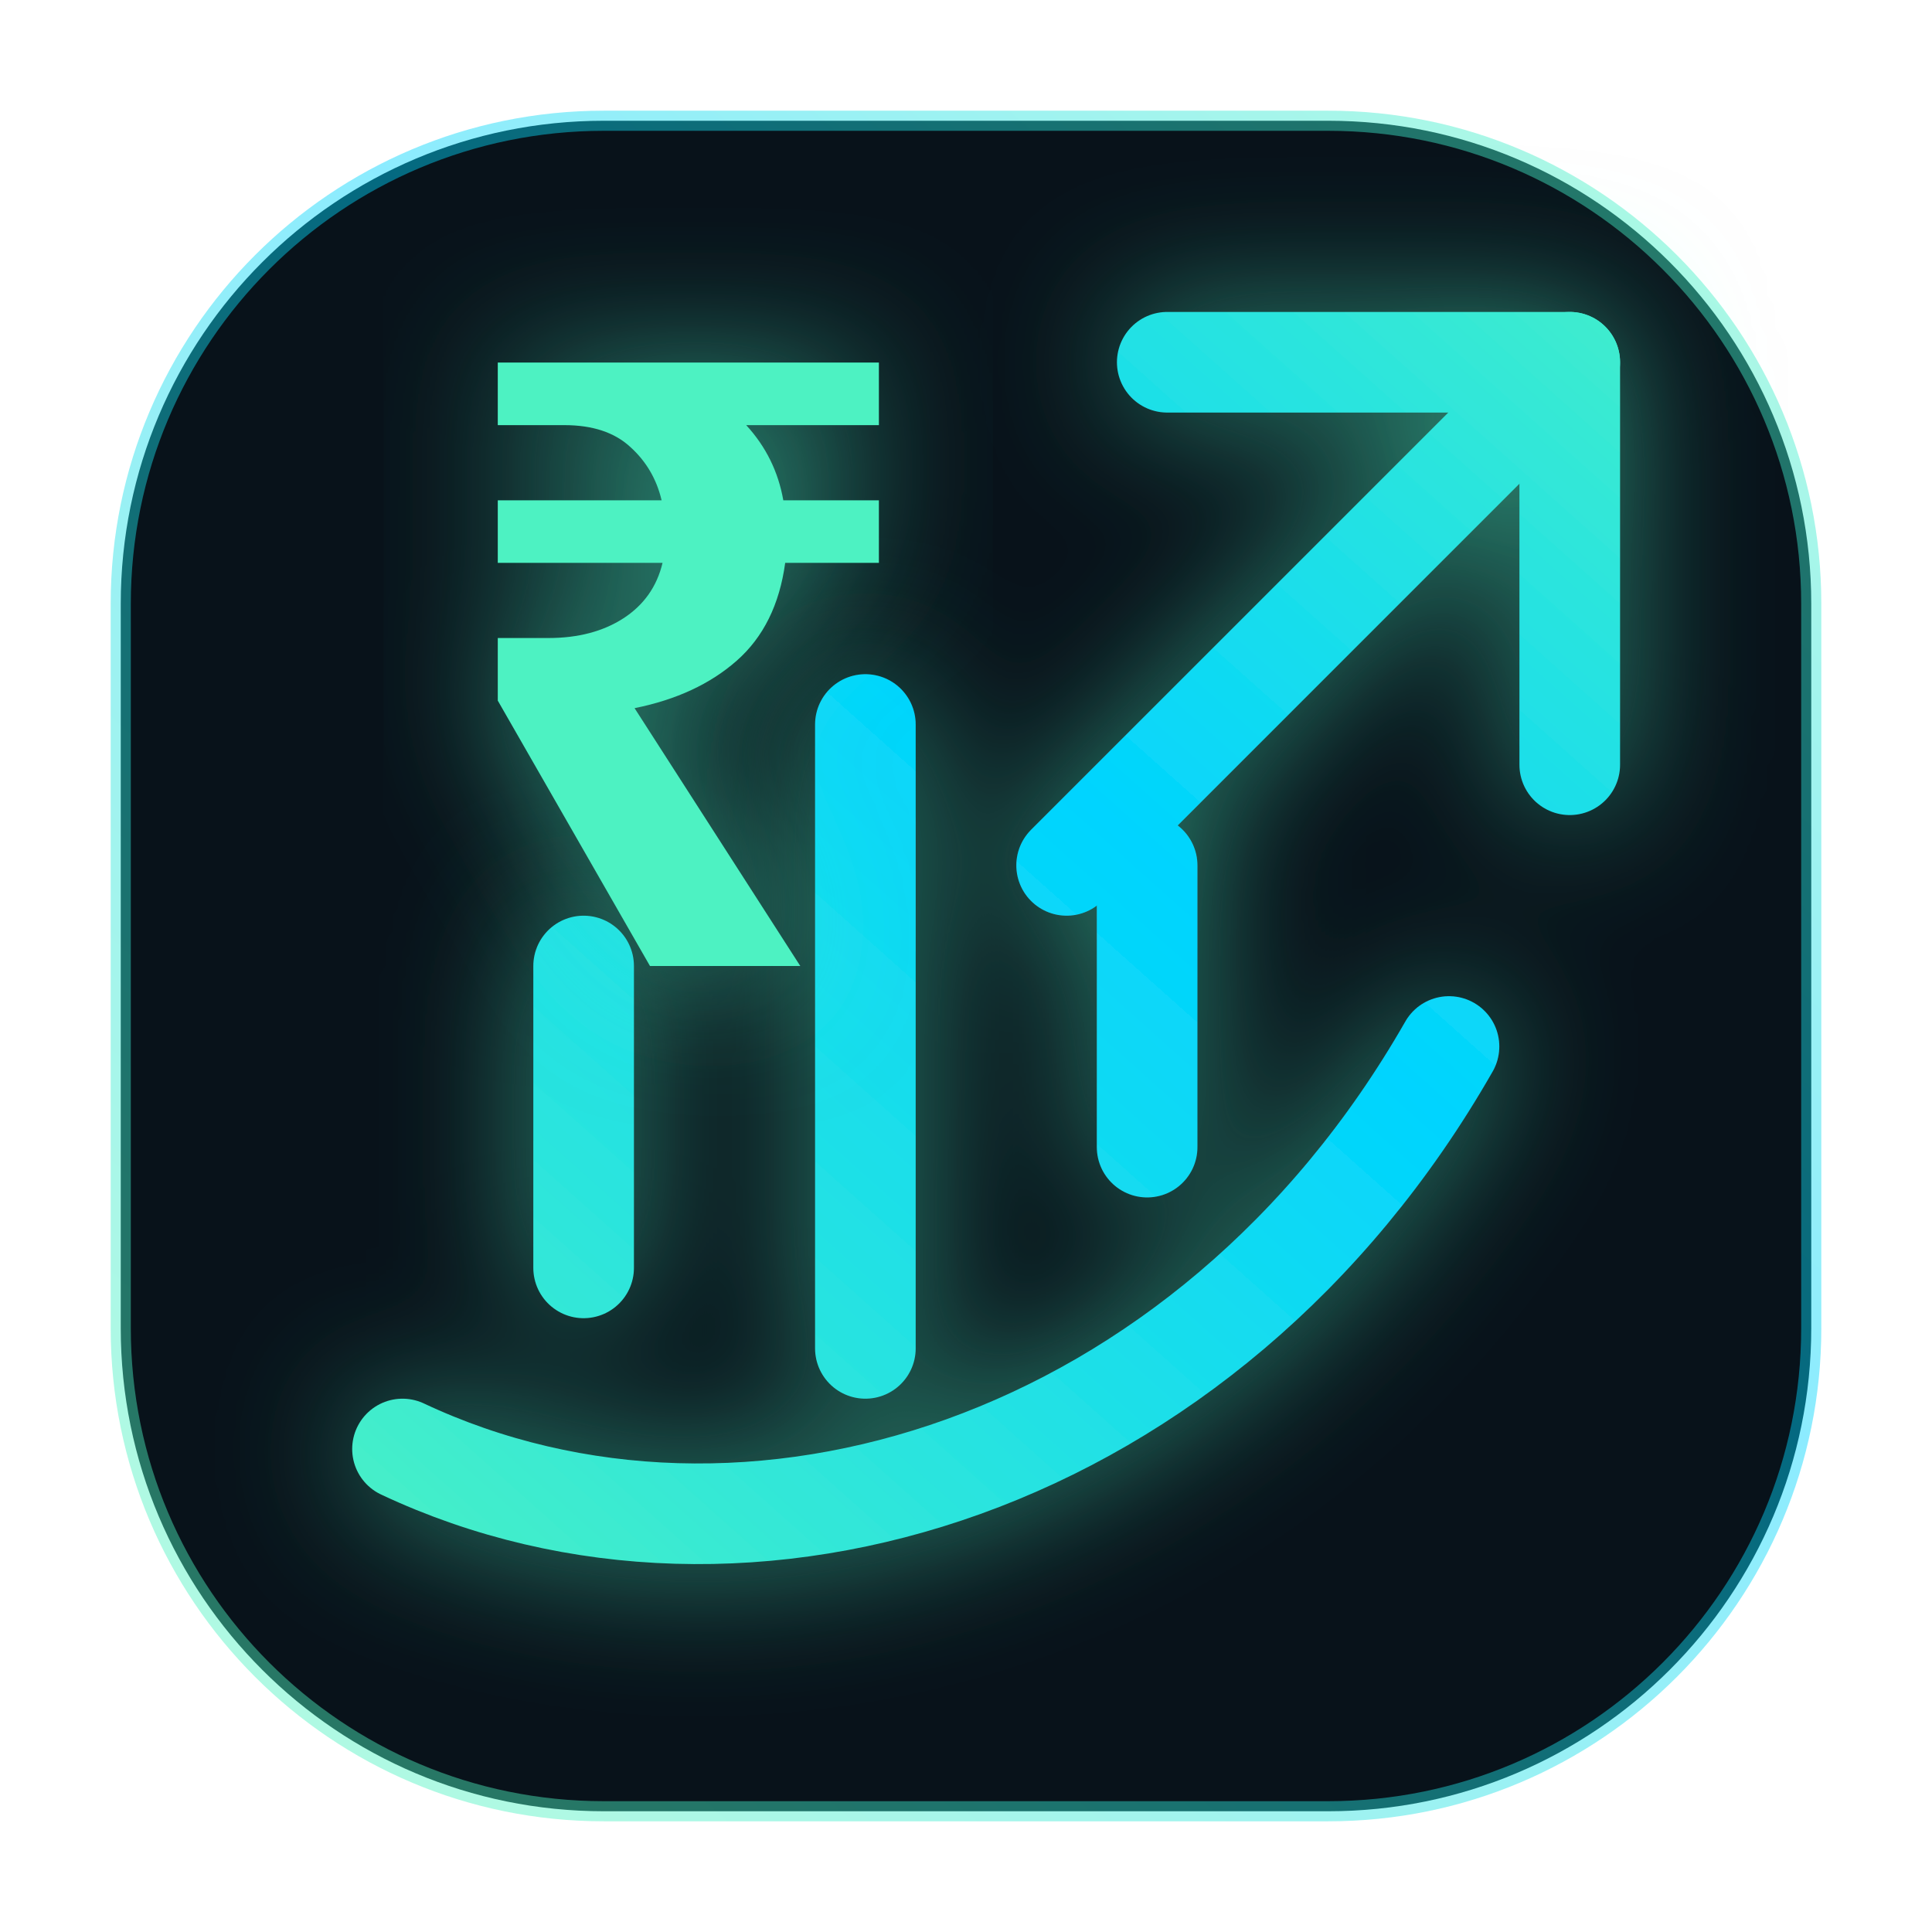
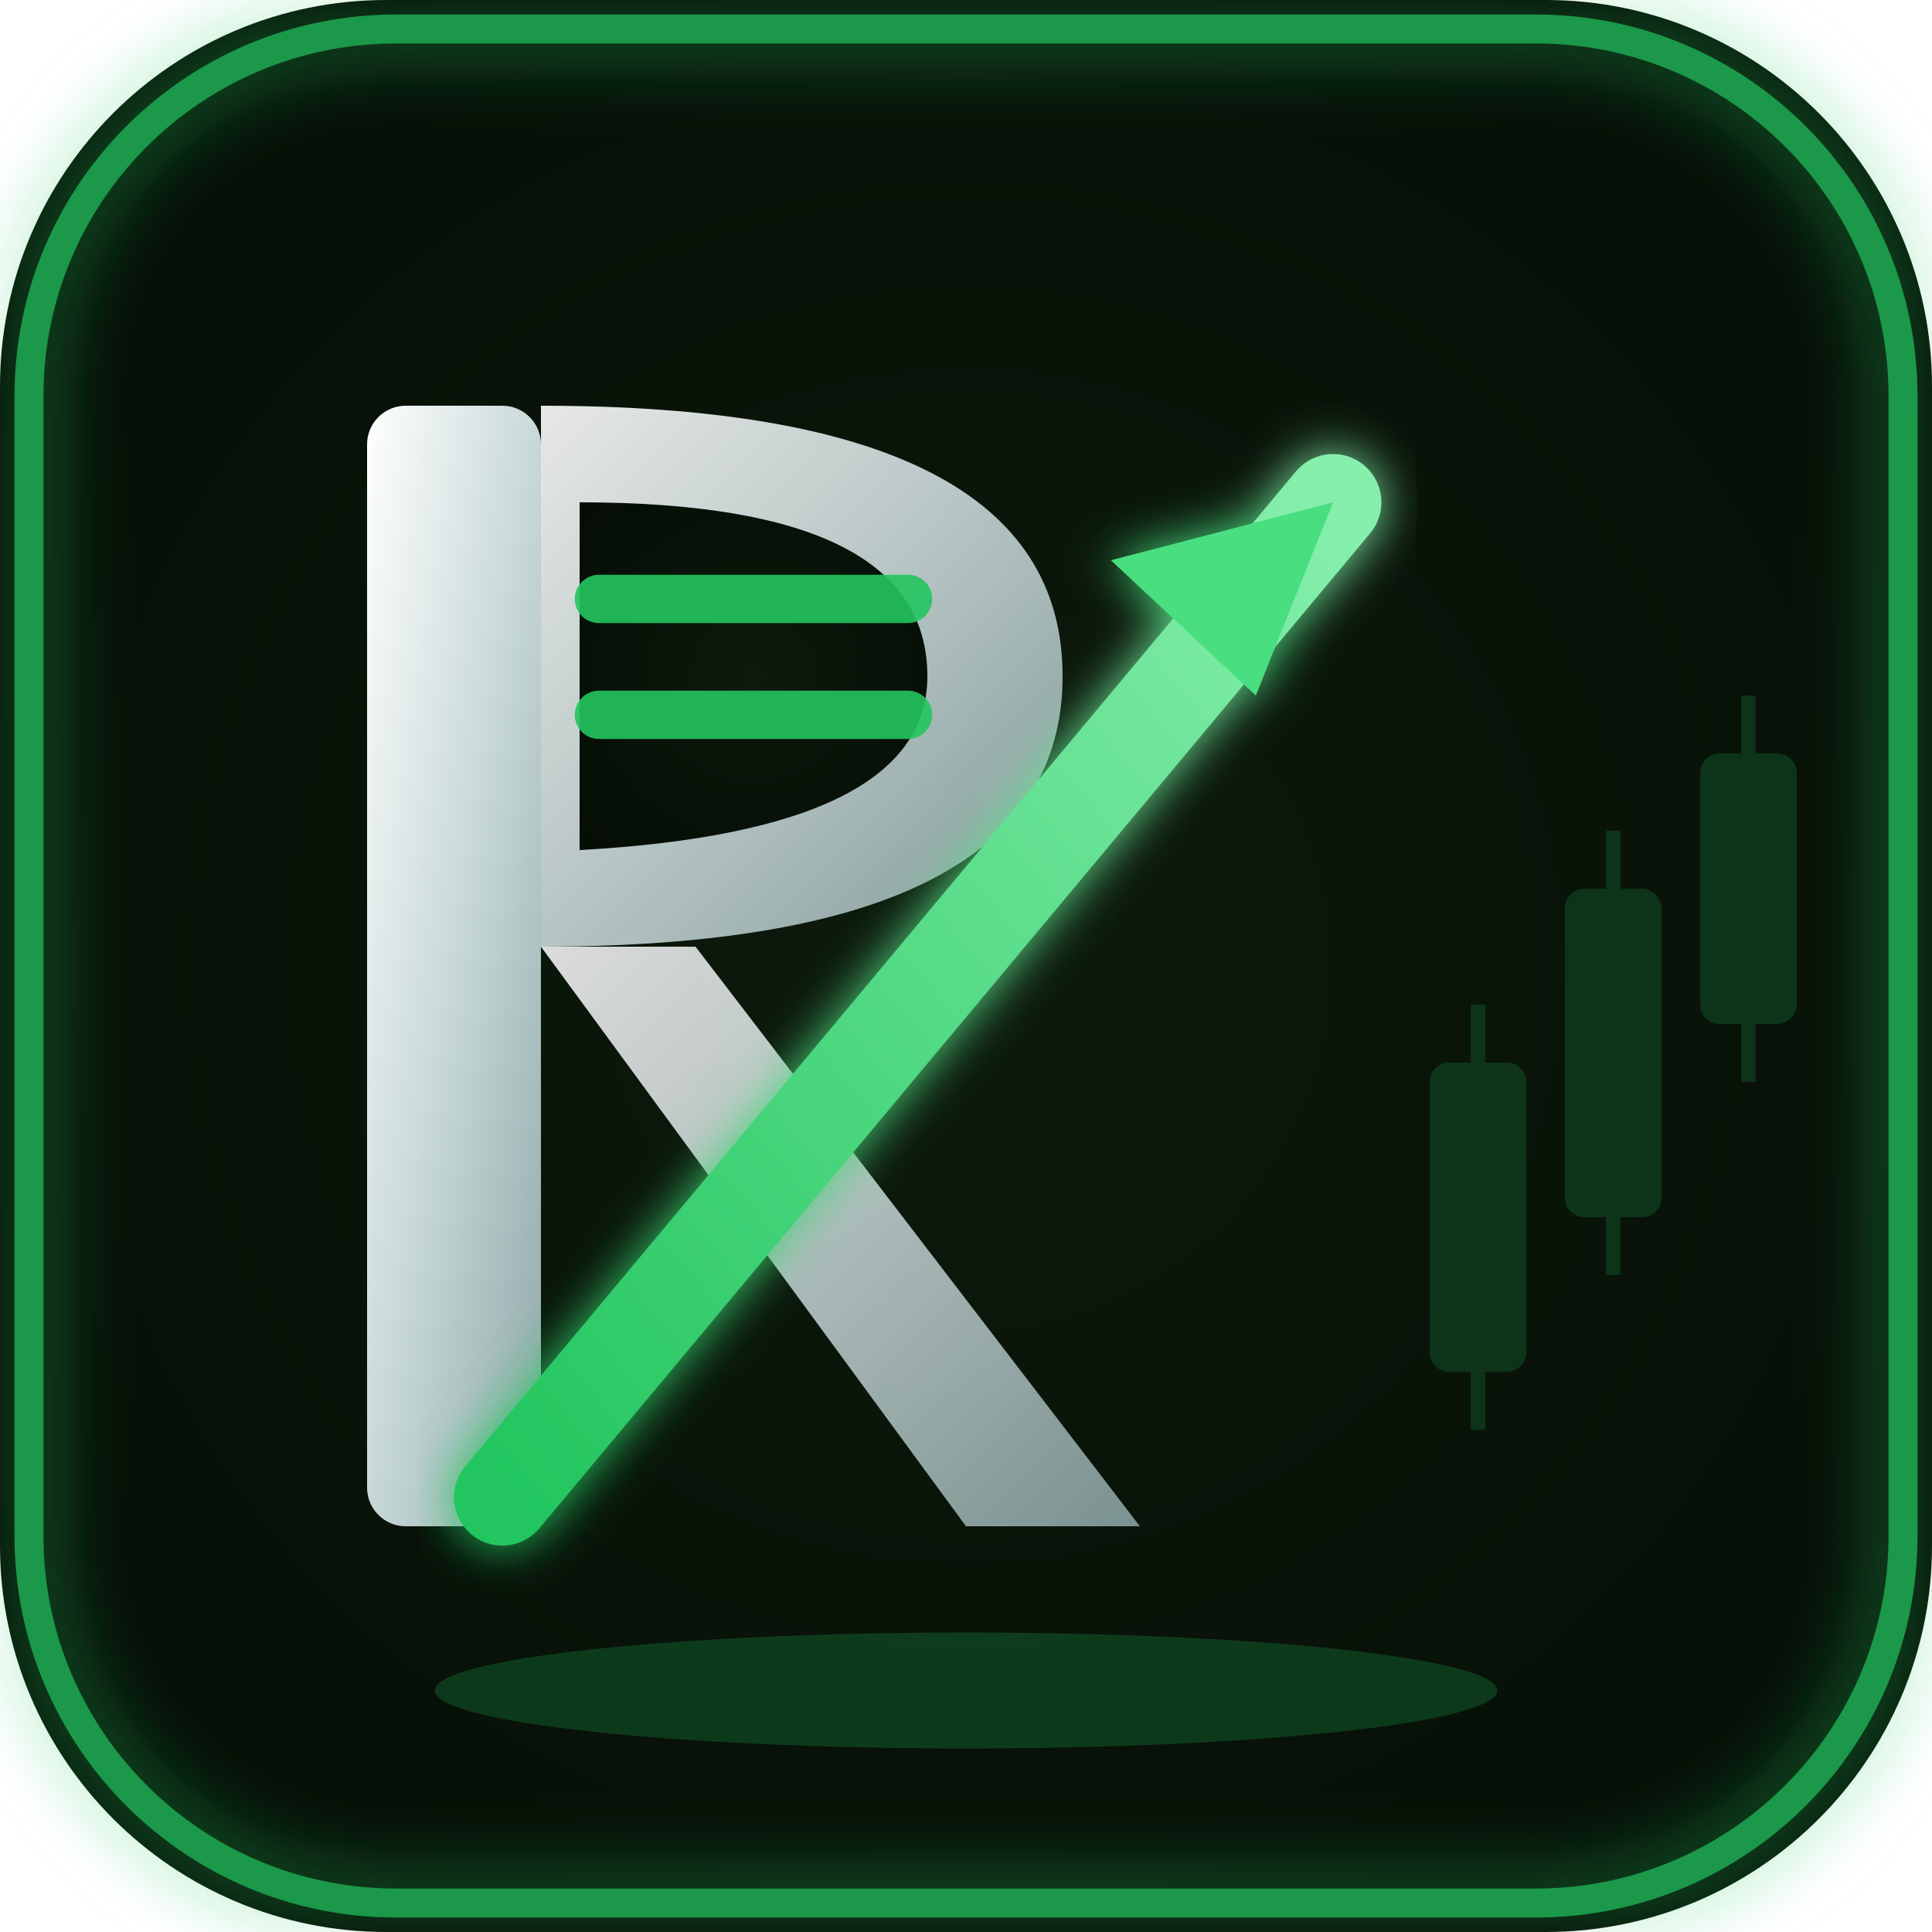
- <svg xmlns="http://www.w3.org/2000/svg" viewBox="0 0 96 96" fill="none">
+ <svg xmlns="http://www.w3.org/2000/svg" width="512" height="512" viewBox="0 0 200 200" fill="none">
  <defs>
-     <linearGradient id="g" x1="18" y1="82" x2="84" y2="8" gradientUnits="userSpaceOnUse">
-       <stop stop-color="#4EF2C2" />
-       <stop offset="0.56" stop-color="#00D4FF" />
-       <stop offset="1" stop-color="#4EF2C2" />
+     <radialGradient id="bg" cx="50%" cy="50%" r="70%">
+       <stop offset="0%" stop-color="#0d1a0d" />
+       <stop offset="100%" stop-color="#050d05" />
+     </radialGradient>
+     <linearGradient id="green" x1="0" y1="1" x2="1" y2="0">
+       <stop offset="0%" stop-color="#22c55e" />
+       <stop offset="100%" stop-color="#86efac" />
    </linearGradient>
-     <filter id="s" x="-30%" y="-30%" width="160%" height="160%">
-       <feDropShadow dx="0" dy="0" stdDeviation="3.5" flood-color="#4EF2C2" flood-opacity="0.55" />
+     <linearGradient id="silver" x1="0" y1="0" x2="1" y2="1">
+       <stop offset="0%" stop-color="#ffffff" />
+       <stop offset="50%" stop-color="#c8d8d8" />
+       <stop offset="100%" stop-color="#8fa8a8" />
+     </linearGradient>
+     <filter id="glow" x="-20%" y="-20%" width="140%" height="140%">
+       <feGaussianBlur stdDeviation="4" result="blur" />
+       <feMerge>
+         <feMergeNode in="blur" />
+         <feMergeNode in="SourceGraphic" />
+       </feMerge>
+     </filter>
+     <filter id="glow-sm" x="-10%" y="-10%" width="120%" height="120%">
+       <feGaussianBlur stdDeviation="2.5" result="blur" />
+       <feMerge>
+         <feMergeNode in="blur" />
+         <feMergeNode in="SourceGraphic" />
+       </feMerge>
    </filter>
  </defs>
-   <rect x="6" y="6" width="84" height="84" rx="24" fill="#08121A" stroke="url(#g)" stroke-opacity="0.45" />
-   <g filter="url(#s)" stroke="url(#g)" stroke-width="5" stroke-linecap="round" stroke-linejoin="round">
-     <path d="M20 72c17 8 40 1 52-20" />
-     <path d="M58 18h20v20" />
-     <path d="M78 18 53 43" />
-     <path d="M29 63V48" />
-     <path d="M43 67V36" />
-     <path d="M57 57V43" />
+   <rect width="200" height="200" rx="40" fill="url(#bg)" />
+   <rect x="3" y="3" width="194" height="194" rx="38" fill="none" stroke="#22c55e" stroke-width="3" opacity="0.75" filter="url(#glow)" />
+   <g opacity="0.18">
+     <rect x="148" y="110" width="10" height="32" rx="2" fill="#22c55e" />
+     <line x1="153" y1="104" x2="153" y2="110" stroke="#22c55e" stroke-width="1.5" />
+     <line x1="153" y1="142" x2="153" y2="148" stroke="#22c55e" stroke-width="1.5" />
+     <rect x="162" y="92" width="10" height="34" rx="2" fill="#22c55e" />
+     <line x1="167" y1="86" x2="167" y2="92" stroke="#22c55e" stroke-width="1.5" />
+     <line x1="167" y1="126" x2="167" y2="132" stroke="#22c55e" stroke-width="1.5" />
+     <rect x="176" y="78" width="10" height="28" rx="2" fill="#22c55e" />
+     <line x1="181" y1="72" x2="181" y2="78" stroke="#22c55e" stroke-width="1.5" />
+     <line x1="181" y1="106" x2="181" y2="112" stroke="#22c55e" stroke-width="1.5" />
  </g>
-   <text x="22" y="48" fill="#4EF2C2" font-size="42" font-weight="900" font-family="Arial, sans-serif" filter="url(#s)">₹</text>
+   <rect x="38" y="42" width="18" height="116" rx="4" fill="url(#silver)" />
+   <path d="M56 42 Q110 42 110 70 Q110 98 56 98 L56 42Z" fill="url(#silver)" opacity="0.9" />
+   <path d="M60 52 Q96 52 96 70 Q96 86 60 88 L60 52Z" fill="url(#bg)" />
+   <line x1="62" y1="62" x2="94" y2="62" stroke="#22c55e" stroke-width="5" stroke-linecap="round" opacity="0.9" />
+   <line x1="62" y1="74" x2="94" y2="74" stroke="#22c55e" stroke-width="5" stroke-linecap="round" opacity="0.9" />
+   <path d="M56 98 L100 158 L118 158 L72 98Z" fill="url(#silver)" opacity="0.85" />
+   <g filter="url(#glow-sm)">
+     <line x1="52" y1="155" x2="138" y2="52" stroke="url(#green)" stroke-width="10" stroke-linecap="round" />
+     <polygon points="138,52 115,58 130,72" fill="#4ade80" />
+   </g>
+   <ellipse cx="100" cy="175" rx="55" ry="6" fill="#22c55e" opacity="0.22" />
</svg>
